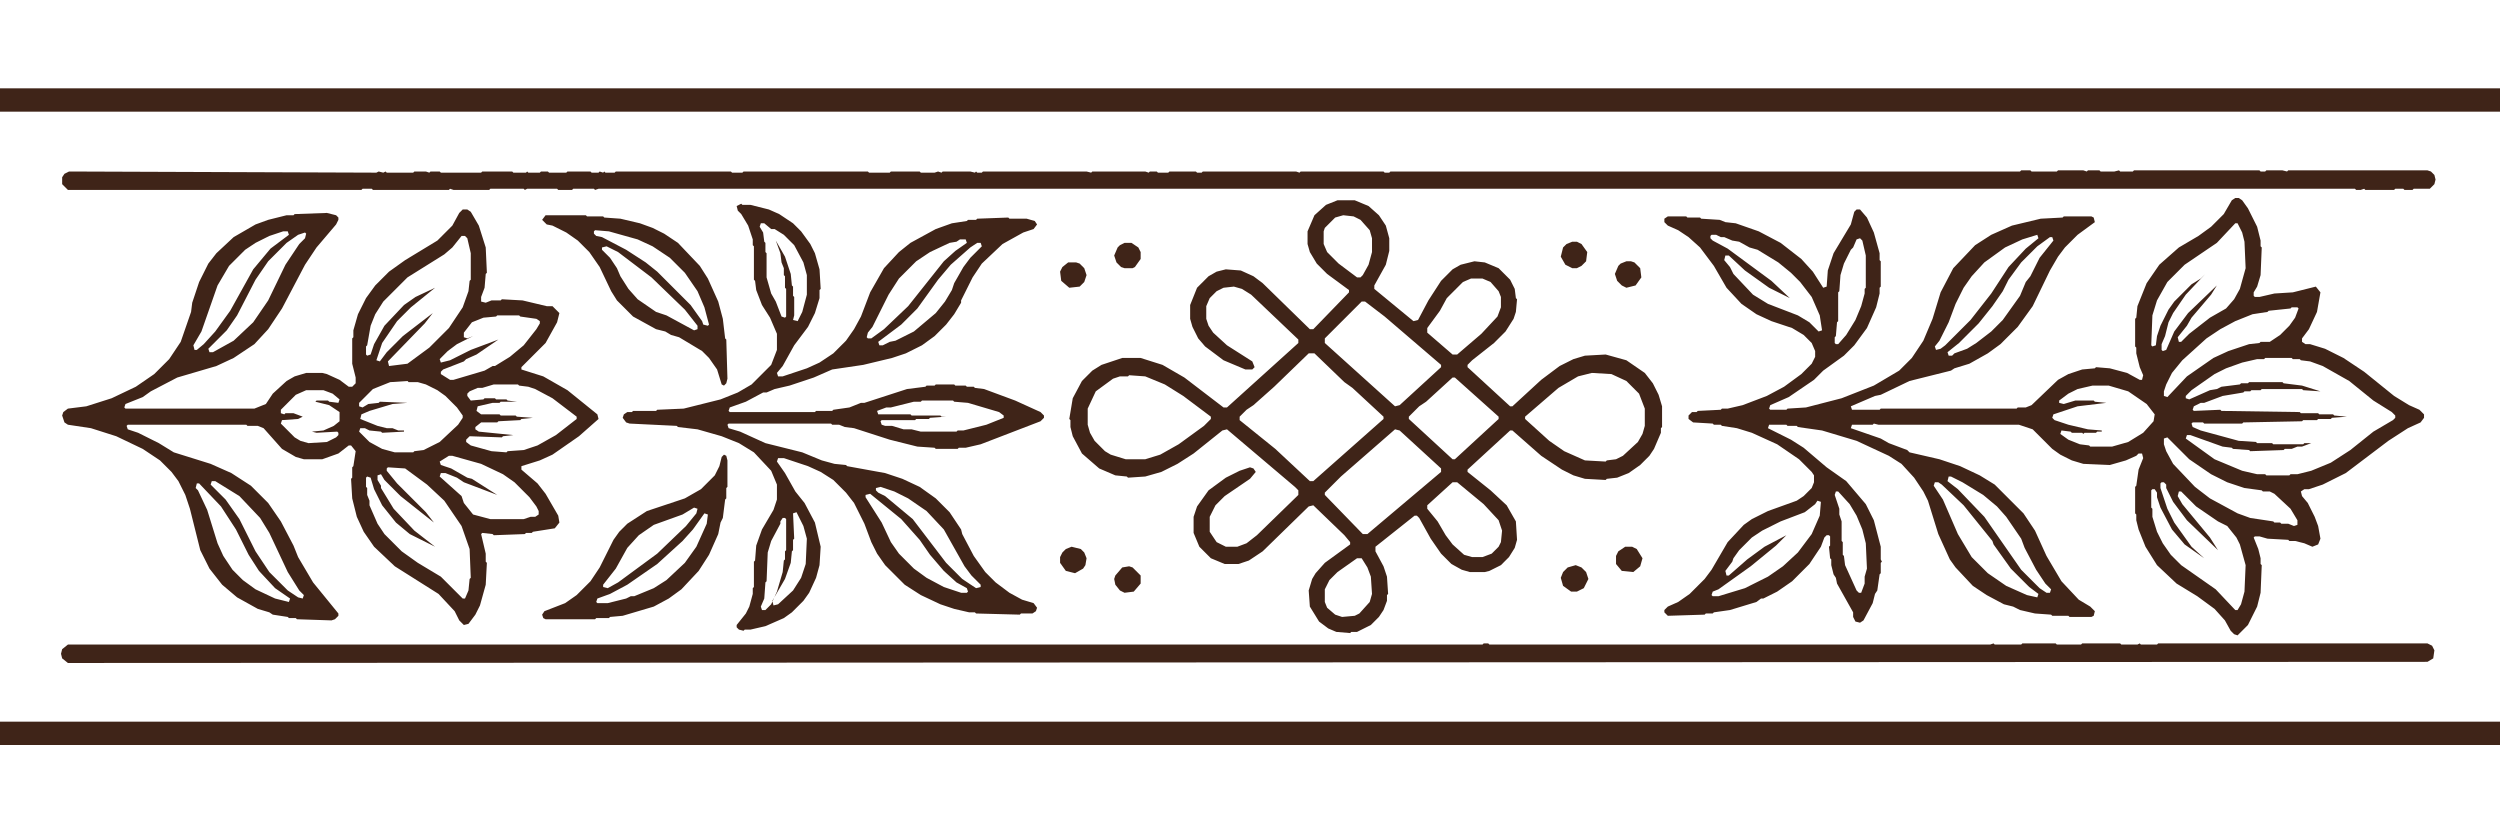
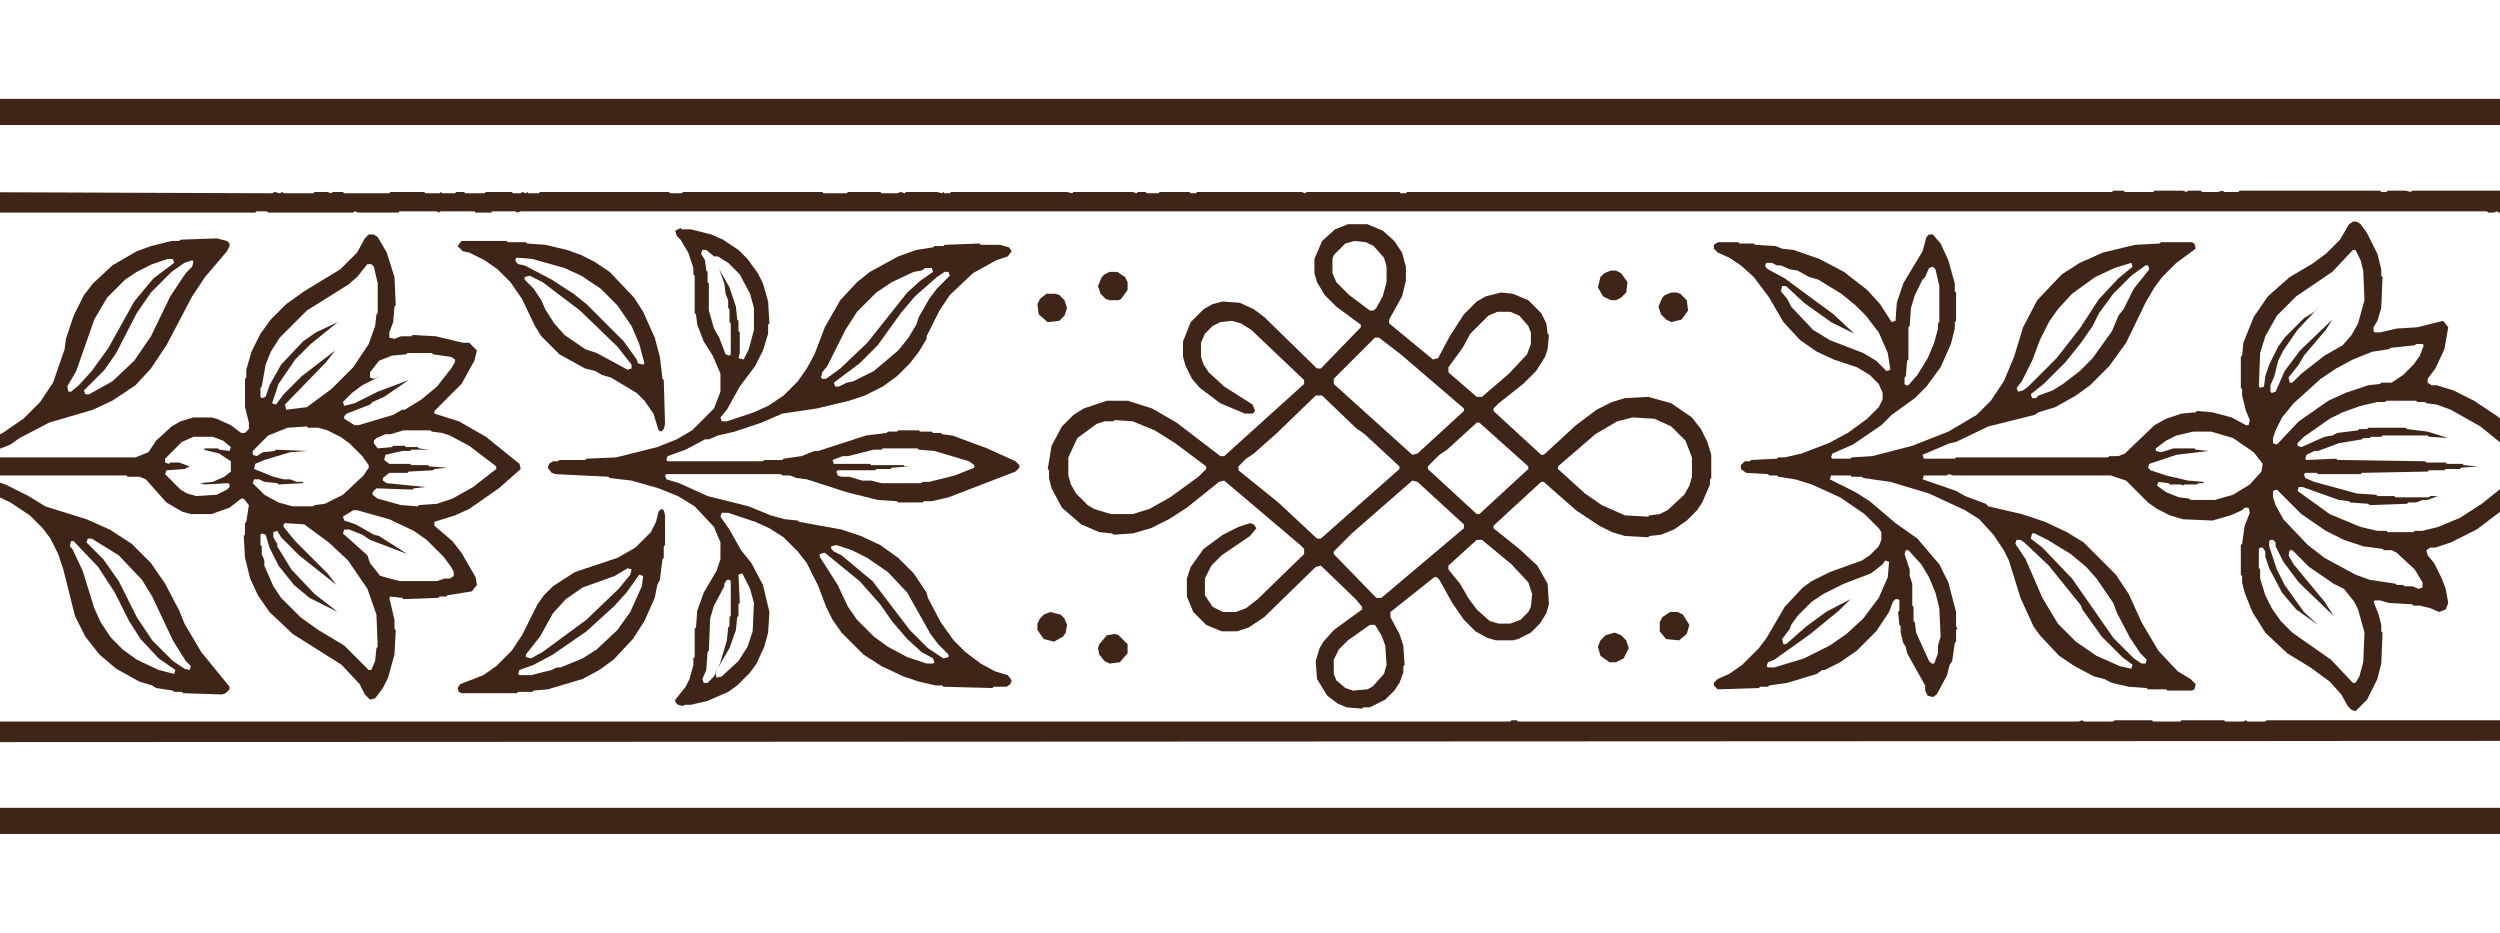
- <svg xmlns="http://www.w3.org/2000/svg" width="300" height="100" viewBox="0 0 300 100">
+ <svg xmlns="http://www.w3.org/2000/svg" width="268" height="100" viewBox="16 0 268 100">
  <defs>
    <clipPath id="interior">
      <rect x="5" y="19" width="290" height="62" />
    </clipPath>
  </defs>
  <g clip-path="url(#interior)">
    <g transform="translate(300 0) rotate(90) scale(0.1381215)">
      <path fill="#3F2418" fill-rule="evenodd" d="M364,1652L360,1653L339,1679L327,1700L321,1719L319,1719L298,1698L280,1688L272,1686L266,1692L266,1697L261,1718L260,1736L261,1737L261,1745L263,1750L262,1754L258,1754L250,1751L238,1750L237,1749L215,1750L196,1756L184,1763L182,1766L182,1770L185,1773L196,1779L209,1792L226,1820L236,1834L248,1846L259,1854L273,1861L287,1865L293,1865L294,1866L316,1866L328,1863L333,1863L336,1866L336,1869L330,1877L325,1888L324,1892L324,1906L327,1916L331,1923L342,1935L351,1941L355,1951L355,2063L354,2064L351,2063L345,2048L340,2041L328,2018L318,1984L311,1969L299,1951L286,1939L268,1927L230,1907L215,1897L195,1880L191,1878L189,1878L187,1880L185,1888L186,1916L187,1917L187,1923L191,1939L195,1950L206,1969L220,1984L229,1991L245,1999L263,2005L271,2006L297,2015L312,2025L325,2038L336,2054L346,2075L353,2097L355,2113L358,2117L361,2118L367,2116L369,2113L372,2093L379,2071L390,2048L400,2033L410,2023L418,2017L430,2011L442,2007L478,1998L494,1990L508,1979L519,1966L529,1948L532,1938L534,1935L536,1922L537,1921L537,1915L538,1914L539,1884L538,1881L535,1878L533,1878L506,1900L484,1913L474,1917L453,1928L437,1939L422,1954L411,1971L403,1989L393,2021L385,2034L376,2052L373,2061L370,2062L369,2061L369,1958L370,1957L370,1948L372,1943L390,1927L397,1915L399,1908L399,1892L394,1878L387,1869L387,1867L392,1863L405,1865L406,1866L415,1866L416,1867L433,1866L449,1862L462,1856L475,1847L492,1829L516,1791L531,1777L539,1773L543,1769L542,1765L534,1759L526,1755L508,1750L489,1749L488,1750L481,1750L464,1754L463,1753L464,1744L465,1743L464,1716L463,1715L463,1710L462,1709L459,1690L454,1686L448,1687L429,1698L420,1705L408,1719L405,1719L400,1703L395,1692L379,1669Z M201,1922L204,1921L216,1937L234,1952L270,1972L288,1985L299,1995L304,2001L304,2003L300,2004L288,1997L248,1983L231,1973L217,1959L211,1950L205,1938L201,1926Z M523,1921L520,1933L512,1950L504,1961L495,1970L483,1978L472,1983L443,1992L426,2000L424,2002L420,2001L420,1999L440,1980L460,1967L482,1956L496,1947L511,1933L520,1920Z M520,1909L519,1913L513,1922L497,1938L479,1950L451,1964L434,1976L421,1989L418,1988L418,1985L431,1964L450,1946L463,1938L497,1922L513,1912L517,1908Z M202,1907L203,1906L207,1907L212,1912L230,1924L261,1939L280,1952L296,1969L306,1987L306,1990L303,1991L287,1975L274,1966L243,1950L227,1939L211,1923L204,1913Z M347,1877L350,1878L349,1886L348,1887L348,1897L349,1898L352,1886L358,1877L366,1877L370,1882L374,1891L375,1901L376,1897L375,1879L376,1878L378,1878L380,1880L384,1888L385,1904L383,1911L380,1916L368,1928L365,1927L364,1913L362,1909L359,1917L359,1924L360,1925L359,1928L356,1928L343,1915L339,1906L339,1891L342,1883Z M361,1770L363,1770L369,1774L384,1790L391,1804L392,1812L393,1813L393,1829L390,1840L384,1851L375,1860L372,1859L372,1855L374,1851L375,1841L376,1840L375,1821L374,1821L374,1826L372,1831L372,1836L370,1844L364,1859L360,1858L357,1851L351,1831L350,1818L349,1842L350,1843L351,1852L354,1857L353,1860L350,1860L338,1848L332,1833L331,1818L332,1817L332,1809L334,1802L339,1792L344,1785L354,1775Z M520,1768L520,1770L501,1789L489,1809L479,1823L464,1838L455,1844L439,1851L435,1851L430,1853L424,1853L423,1854L415,1854L414,1853L415,1850L425,1847L439,1840L454,1828L464,1816L475,1794L461,1812L442,1830L424,1841L422,1841L417,1844L413,1844L412,1841L417,1838L431,1824L454,1795L445,1802L420,1827L409,1836L407,1836L406,1835L407,1820L421,1801L435,1786L457,1771L477,1764L502,1763L503,1764L513,1765Z M205,1768L207,1766L220,1763L243,1763L244,1764L253,1765L267,1770L285,1782L302,1799L316,1818L318,1834L314,1835L281,1803L272,1796L292,1822L306,1836L314,1842L313,1845L298,1840L279,1827L267,1815L250,1794L258,1811L265,1821L283,1838L299,1847L308,1850L309,1853L308,1854L301,1854L300,1853L283,1850L273,1846L262,1839L241,1818L221,1786L215,1779L205,1771Z M447,1704L449,1707L449,1711L451,1717L451,1746L447,1761L437,1769L431,1771L414,1790L411,1789L411,1785L415,1775L419,1769L430,1740L416,1762L415,1766L407,1780L404,1789L401,1790L396,1782L396,1779L403,1754L412,1735L419,1725L432,1712L440,1706L444,1704Z M279,1703L281,1703L286,1706L300,1717L310,1729L318,1742L318,1744L322,1751L330,1778L330,1781L325,1789L323,1789L321,1787L314,1769L312,1767L308,1758L295,1739L304,1763L313,1781L315,1789L312,1790L305,1783L299,1775L292,1761L294,1766L293,1769L289,1769L280,1762L276,1752L275,1741L274,1740L274,1721L275,1720L277,1706Z M362,1671L364,1671L378,1689L387,1705L391,1717L392,1731L393,1732L392,1745L387,1763L384,1767L382,1767L379,1764L380,1736L379,1735L378,1726L375,1756L373,1759L371,1759L367,1754L367,1740L366,1739L365,1720L364,1719L363,1709L362,1723L361,1724L361,1737L360,1738L360,1754L357,1758L353,1757L350,1744L350,1738L349,1737L349,1723L348,1731L347,1732L347,1741L346,1742L346,1751L347,1752L348,1763L344,1766L342,1766L340,1764L337,1757L337,1753L334,1743L334,1722L335,1721L336,1713L338,1707L346,1692Z M396,1541L395,1543L397,1545L405,1547L413,1551L425,1563L433,1577L444,1610L455,1627L462,1634L469,1639L493,1651L505,1659L517,1671L524,1681L531,1699L534,1701L537,1700L538,1698L538,1655L537,1654L537,1643L536,1642L535,1631L527,1604L520,1591L512,1580L496,1565L482,1556L464,1548L454,1546L450,1544L434,1542L433,1541L424,1541L423,1540L400,1540Z M442,1566L446,1567L457,1576L481,1601L506,1635L511,1644L510,1648L508,1648L494,1637L476,1627L465,1617L456,1604L447,1579L441,1569Z M447,1557L455,1558L475,1567L489,1577L504,1593L511,1604L518,1621L518,1624L520,1628L524,1644L524,1653L523,1654L520,1653L516,1642L508,1627L490,1601L470,1579L460,1570L446,1560Z M333,1541L329,1540L295,1541L294,1542L277,1544L262,1548L242,1557L231,1564L211,1583L203,1595L198,1605L194,1616L190,1633L189,1647L188,1648L188,1662L187,1663L187,1698L191,1701L195,1697L196,1692L202,1680L209,1670L219,1660L232,1651L253,1641L261,1636L275,1622L286,1602L288,1594L291,1589L293,1582L305,1562L311,1556L321,1549L334,1545L335,1543Z M286,1566L287,1569L274,1593L271,1602L260,1618L251,1626L240,1633L233,1636L224,1642L217,1649L215,1649L214,1645L219,1635L241,1606L269,1577L283,1566Z M282,1556L283,1557L282,1561L279,1562L265,1572L236,1601L228,1611L217,1628L206,1649L205,1654L203,1656L201,1656L200,1655L201,1643L208,1618L214,1605L224,1590L237,1577L253,1566L267,1560Z M195,1271L192,1273L190,1280L190,1295L189,1296L190,1323L191,1324L191,1331L192,1332L194,1345L199,1359L211,1381L219,1391L233,1404L254,1416L275,1424L286,1430L296,1437L307,1448L315,1460L320,1471L327,1492L327,1496L324,1497L318,1492L300,1482L284,1470L272,1464L259,1460L252,1460L251,1459L234,1460L220,1464L212,1468L201,1476L194,1483L186,1495L182,1504L178,1520L178,1527L177,1528L179,1532L183,1531L186,1528L196,1522L208,1518L213,1518L214,1517L243,1517L244,1516L252,1515L265,1510L276,1503L290,1497L304,1497L317,1502L334,1519L341,1531L347,1546L355,1578L356,1601L357,1602L357,1622L358,1623L358,1627L360,1630L363,1631L367,1628L368,1625L370,1584L371,1583L373,1566L379,1545L385,1530L393,1517L409,1502L421,1497L434,1497L443,1500L460,1510L474,1515L487,1516L488,1517L510,1517L511,1518L516,1518L527,1521L533,1524L543,1532L545,1532L547,1530L548,1526L547,1525L547,1520L544,1507L537,1491L532,1484L522,1474L515,1469L502,1463L491,1460L475,1459L454,1464L437,1473L427,1481L411,1490L401,1497L398,1496L398,1491L405,1470L410,1459L417,1448L428,1437L437,1430L455,1421L471,1415L481,1410L491,1403L508,1386L517,1372L525,1355L529,1343L532,1330L532,1325L533,1324L534,1286L533,1285L533,1275L531,1272L528,1271L524,1274L521,1284L515,1295L506,1307L497,1316L483,1326L464,1336L460,1337L445,1347L433,1359L423,1373L416,1388L411,1403L405,1436L404,1437L403,1447L400,1458L393,1475L385,1507L375,1529L372,1539L369,1540L368,1539L368,1450L369,1449L369,1443L371,1438L372,1430L382,1399L388,1375L389,1360L390,1359L390,1340L389,1339L389,1333L386,1320L366,1268L363,1265L361,1265L358,1268L348,1290L338,1317L337,1325L336,1326L336,1332L335,1333L335,1342L334,1343L334,1359L335,1360L335,1367L336,1368L338,1384L350,1421L350,1424L354,1434L356,1448L357,1449L357,1463L358,1464L358,1538L357,1539L354,1538L349,1524L341,1509L341,1506L338,1499L335,1486L328,1465L321,1449L317,1422L311,1397L307,1385L300,1371L292,1360L282,1350L273,1343L263,1337L261,1337L241,1327L229,1319L212,1301L202,1283L199,1274Z M450,1490L451,1489L478,1489L479,1490L486,1490L487,1491L497,1492L514,1497L525,1502L530,1507L530,1510L527,1511L520,1508L506,1507L505,1506L480,1505L470,1502L455,1494L453,1494L450,1492Z M445,1480L457,1474L468,1471L490,1472L502,1476L513,1483L525,1496L526,1500L522,1501L503,1490L489,1485L479,1484L478,1483L469,1483L468,1482L446,1483Z M279,1479L278,1483L274,1482L258,1482L257,1483L249,1483L248,1484L238,1485L223,1490L209,1498L220,1494L228,1493L233,1491L239,1491L240,1490L250,1490L251,1489L275,1489L276,1490L275,1493L262,1498L255,1502L241,1506L220,1506L219,1507L211,1507L210,1508L202,1509L197,1512L194,1511L194,1508L199,1502L199,1499L204,1491L213,1482L228,1474L239,1471L256,1471L271,1475Z M208,1333L211,1332L218,1342L227,1352L266,1383L286,1404L294,1415L294,1418L293,1419L289,1418L284,1414L256,1400L242,1391L227,1376L219,1364L211,1347L210,1341L208,1338Z M514,1331L515,1332L515,1337L510,1352L502,1367L494,1378L481,1391L471,1398L454,1406L432,1420L430,1420L429,1416L451,1389L469,1373L482,1364L496,1352L506,1341L511,1332Z M510,1320L511,1324L503,1336L489,1350L451,1379L431,1403L428,1409L426,1411L424,1411L423,1407L427,1395L433,1383L444,1367L460,1352L492,1334L500,1328L508,1320Z M211,1320L214,1319L224,1329L232,1335L246,1343L252,1345L262,1351L272,1359L288,1378L296,1394L297,1399L300,1405L300,1408L297,1409L282,1389L268,1375L243,1357L230,1346L215,1329L211,1323Z M363,1300L369,1315L374,1335L374,1340L375,1341L375,1372L373,1380L373,1387L370,1397L370,1403L369,1406L366,1407L365,1406L365,1377L364,1376L364,1365L363,1364L362,1350L362,1354L361,1355L361,1380L360,1381L360,1409L357,1410L354,1402L354,1398L349,1378L349,1372L348,1371L348,1344L349,1343L350,1331L358,1304L361,1300Z M485,1228L480,1230L477,1233L475,1241L477,1246L480,1249L484,1251L489,1251L496,1246L498,1238L494,1231L491,1229Z M239,1228L233,1230L229,1234L228,1237L228,1244L232,1249L236,1251L244,1250L250,1243L249,1234L245,1230Z M500,1181L493,1188L492,1191L493,1197L500,1203L503,1204L508,1203L513,1199L515,1195L514,1187L507,1181Z M225,1181L219,1181L215,1183L211,1189L211,1195L213,1199L215,1201L222,1204L228,1202L232,1198L233,1195L233,1188L232,1186Z M219,793L212,798L210,802L210,806L212,811L215,814L223,816L230,812L233,806L233,802L231,798L227,794Z M503,792L497,794L493,798L491,803L493,810L497,814L502,816L509,814L514,807L514,802L511,796Z M241,746L233,747L228,752L227,755L227,759L229,764L231,766L238,769L244,767L248,763L250,759L248,751Z M485,745L477,750L475,754L475,760L479,766L483,768L490,768L496,763L497,753L492,747Z M353,728L343,731L333,736L324,743L313,759L308,777L309,795L312,805L318,817L330,833L353,858L353,860L319,897L317,897L313,893L298,874L288,864L277,857L271,855L260,854L259,855L251,856L243,860L233,870L228,882L227,891L230,903L234,910L244,920L261,931L278,940L279,944L251,978L248,978L230,968L218,965L207,965L196,968L187,974L179,983L174,995L174,1010L178,1020L187,1030L201,1036L212,1036L219,1034L229,1028L238,1019L252,1000L254,1000L286,1031L286,1034L246,1075L240,1083L235,1094L234,1107L236,1115L240,1122L250,1132L265,1138L277,1138L284,1136L294,1131L301,1125L313,1109L321,1090L321,1084L319,1082L314,1084L300,1106L289,1118L283,1122L277,1124L266,1124L259,1121L253,1115L250,1109L249,1100L251,1093L256,1085L295,1044L298,1044L354,1106L354,1109L328,1143L317,1162L311,1181L311,1197L317,1215L322,1223L331,1232L346,1240L364,1243L365,1242L371,1242L379,1240L394,1232L407,1217L413,1203L414,1193L415,1192L414,1177L410,1163L403,1149L394,1135L374,1110L373,1106L423,1047L426,1044L430,1044L465,1080L472,1089L475,1097L475,1107L471,1115L462,1121L449,1121L439,1116L431,1108L416,1086L410,1081L407,1083L406,1086L409,1095L415,1107L426,1122L440,1132L449,1135L463,1135L475,1130L485,1120L490,1108L490,1096L487,1087L479,1075L440,1035L439,1031L465,1004L471,999L473,999L489,1021L498,1029L503,1032L513,1035L527,1034L540,1026L546,1018L549,1011L550,999L549,998L549,993L543,981L536,974L530,970L522,967L517,967L516,966L501,967L492,970L479,977L475,977L448,943L448,941L450,939L468,929L481,920L490,911L495,902L497,895L497,882L496,878L491,868L484,861L476,856L469,854L453,855L439,863L426,877L410,897L408,897L374,860L374,858L396,833L408,815L413,805L416,795L417,777L416,776L415,767L411,757L404,747L396,739L390,735L376,729L372,729L371,728Z M362,1120L364,1120L370,1126L386,1148L395,1164L399,1177L399,1194L395,1207L392,1212L383,1221L376,1225L369,1227L355,1227L340,1220L329,1205L327,1199L327,1192L326,1191L327,1177L334,1160L344,1144Z M485,989L493,984L501,981L516,980L523,982L533,991L535,995L536,1006L534,1012L528,1019L523,1021L512,1021L504,1017L497,1010L485,993Z M239,988L241,990L241,993L229,1009L219,1019L212,1022L201,1022L198,1021L189,1012L187,1005L188,996L191,990L200,982L207,980L219,980L230,983Z M362,970L364,970L418,1031L418,1034L390,1064L365,1095L362,1095L356,1089L352,1083L336,1065L307,1035L307,1030L332,1004L337,997Z M407,920L410,920L464,984L464,988L430,1021L428,1021L414,1007L373,960L374,956Z M319,920L352,956L353,960L298,1021L294,1021L262,989L262,986L275,969L317,920Z M362,870L364,870L399,908L399,910L364,948L362,948L353,939L349,933L328,910L328,908Z M253,870L258,868L267,868L275,871L290,885L308,906L308,910L289,932L285,932L270,921L259,915L245,901L242,894L242,884L245,877Z M475,870L481,876L484,884L484,893L482,900L473,910L465,916L453,923L442,932L439,932L419,910L419,906L438,883L452,870L461,867L471,868Z M355,743L370,743L377,745L384,749L396,762L399,768L400,776L401,777L400,795L392,813L383,826L364,847L362,847L337,818L327,801L324,789L325,772L331,759L342,748Z M360,66L356,70L352,79L344,92L323,118L311,136L303,152L299,165L299,169L297,172L294,172L286,166L271,159L254,156L249,160L254,180L255,196L258,209L258,213L257,214L254,214L249,211L239,208L215,207L214,208L209,208L197,211L181,219L174,224L172,227L172,230L174,233L186,240L197,251L205,262L215,279L230,296L246,307L266,315L276,316L277,317L301,317L302,316L307,316L319,313L326,310L330,311L330,313L324,324L320,339L319,351L320,352L321,363L325,375L330,384L352,407L354,412L354,419L355,420L355,538L356,539L356,563L353,564L344,543L343,538L331,513L322,477L320,474L316,461L307,445L299,434L284,419L266,406L235,391L223,384L215,378L204,367L193,352L189,353L188,355L188,379L189,380L190,399L196,424L204,442L213,456L233,475L254,486L277,493L296,501L311,511L322,522L335,544L346,572L354,603L355,619L356,620L356,634L355,635L352,634L345,618L330,596L322,588L309,570L300,561L285,550L267,542L255,539L250,539L249,538L227,538L226,539L220,539L202,544L189,550L182,556L182,559L184,561L195,564L220,579L235,584L249,585L250,588L236,597L225,607L211,625L201,644L194,664L193,673L191,678L190,694L189,695L189,706L188,707L188,723L190,726L193,726L196,723L200,714L206,705L215,695L231,683L250,672L264,659L273,646L279,633L285,615L291,605L298,598L305,595L310,595L316,598L325,607L336,622L344,637L352,658L355,671L355,676L356,677L357,697L358,698L358,702L361,705L364,705L367,701L368,684L369,683L369,677L370,676L372,663L376,650L386,628L399,609L410,598L413,596L419,596L424,598L431,605L435,611L444,636L451,650L456,657L471,671L495,685L503,691L516,704L523,714L527,723L530,726L532,726L535,723L534,691L533,690L533,684L532,683L530,669L523,646L520,642L520,640L514,628L505,615L490,600L475,590L467,587L465,585L465,583L466,582L474,582L475,583L485,582L486,581L491,581L499,579L502,577L507,576L532,562L536,562L540,560L541,556L539,553L524,545L516,543L513,541L499,539L498,538L489,538L488,537L486,538L475,538L452,544L438,551L418,568L406,585L389,605L382,616L372,636L369,635L369,620L370,619L370,611L371,610L374,589L383,559L396,531L403,520L415,509L427,501L435,497L464,488L486,478L493,473L509,458L517,446L525,431L527,423L530,417L533,404L534,390L535,389L535,375L536,374L536,355L535,353L531,352L527,356L521,366L505,381L483,394L461,404L446,414L421,439L413,452L405,469L399,487L393,513L391,515L385,531L381,538L372,564L369,563L369,545L368,544L369,540L369,418L373,406L390,389L395,382L400,372L403,362L404,339L400,325L396,316L394,314L394,311L398,310L408,314L422,316L423,317L446,317L447,316L452,316L460,314L475,308L491,298L507,281L518,263L529,248L539,239L548,234L551,231L552,228L543,219L527,211L515,208L491,207L490,208L485,208L477,210L467,214L466,213L466,209L468,202L469,184L470,183L470,178L472,170L475,163L473,158L468,156L457,158L449,161L437,167L431,172L427,173L425,170L425,166L421,154L411,134L383,97L372,80L367,69L363,66Z M436,590L448,591L464,598L480,610L492,623L501,636L511,656L518,679L518,684L517,685L514,684L512,679L492,651L474,629L465,620L475,639L486,654L500,670L500,672L496,673L488,667L485,666L478,661L467,650L461,641L453,625L445,604L438,595L435,593Z M287,589L288,592L280,600L274,610L264,636L256,649L238,666L232,669L226,674L222,673L222,670L235,656L250,635L259,617L244,633L216,671L209,684L207,686L205,686L204,685L204,681L206,677L206,674L209,667L210,661L215,652L217,645L228,627L237,616L245,608L258,598L274,591Z M207,556L209,554L222,551L250,551L251,552L255,552L266,555L278,560L291,568L299,575L299,577L298,578L293,578L292,577L280,576L279,575L254,575L253,574L239,573L229,570L217,564L215,562L208,559Z M515,555L515,557L513,559L491,569L483,570L482,571L471,571L470,572L453,572L447,574L442,574L430,578L427,577L427,575L438,565L448,559L460,554L472,551L494,550L501,552L507,552Z M519,402L517,411L509,429L498,445L484,459L464,471L434,484L422,492L419,491L419,488L421,485L439,466L470,441L473,440L494,425L510,409L516,401Z M204,402L207,401L216,412L232,427L255,442L278,460L300,482L303,486L304,490L301,491L296,487L280,479L264,473L250,466L240,459L228,448L215,430L208,415Z M515,391L515,394L511,400L495,416L449,448L425,471L418,480L414,479L414,477L419,467L430,449L440,437L449,429L468,416L476,413L495,403L507,395L512,390Z M206,389L209,388L224,400L240,408L245,412L257,417L278,432L288,442L298,455L303,463L307,474L309,476L309,479L306,480L298,470L281,453L266,441L253,432L243,427L228,416L214,402L206,391Z M360,300L366,301L376,310L384,323L388,337L388,356L387,357L386,365L382,375L377,382L374,381L375,373L376,372L376,363L377,362L376,361L376,351L375,350L375,346L374,346L373,358L369,375L365,387L363,389L360,388L353,367L350,342L349,352L348,353L348,369L351,379L350,383L348,383L342,375L338,367L335,354L335,340L340,323L351,307Z M530,228L530,230L512,247L491,277L482,286L472,293L462,298L449,302L442,302L441,303L426,303L425,302L425,300L428,298L432,298L441,295L460,285L473,274L485,257L475,268L454,283L442,289L424,295L420,295L419,294L419,292L421,290L424,290L436,284L452,272L478,245L467,252L438,276L431,280L427,279L427,277L440,264L453,245L457,237L467,229L473,226L491,221L514,222L525,225Z M194,228L202,224L210,222L233,221L251,226L260,231L268,238L276,252L290,270L297,277L297,279L293,280L283,272L276,268L256,251L248,246L272,271L288,283L304,290L305,293L304,294L299,294L292,291L280,288L272,284L256,273L238,256L242,260L247,268L262,283L269,288L283,295L292,298L300,299L301,302L300,303L274,302L261,298L245,289L230,274L211,246L194,230Z M456,176L457,179L455,184L455,190L454,191L454,196L453,197L450,217L446,228L433,252L423,265L403,284L392,290L386,292L381,292L380,289L399,270L412,251L419,237L424,222L426,207L427,206L427,200L429,196L442,182L452,176Z M268,175L276,178L283,183L291,191L297,200L297,208L298,209L299,218L305,236L311,249L327,272L345,289L344,292L340,292L334,290L324,285L313,276L294,255L286,243L279,230L273,215L271,202L270,201L268,182L267,181L267,176Z M361,91L363,91L365,93L375,110L391,130L402,147L409,164L412,176L412,182L413,183L413,203L412,204L412,211L409,224L399,248L381,273L378,272L378,269L388,241L389,233L390,232L391,218L392,217L391,188L390,187L390,181L388,176L388,172L385,164L385,170L386,171L386,197L385,198L385,211L384,212L383,227L374,260L371,267L368,268L367,267L367,258L368,257L368,224L367,223L366,172L365,171L365,159L364,158L364,147L363,146L362,133L361,144L360,145L360,157L359,158L359,173L358,174L357,242L356,243L357,266L356,267L353,266L350,260L350,257L344,241L341,223L340,222L340,217L339,216L339,208L338,207L338,172L339,171L340,156L335,172L333,188L332,189L332,218L333,219L333,225L334,226L336,242L338,246L339,252L347,270L346,273L344,273L339,268L325,248L320,238L315,224L312,211L312,205L311,204L311,181L312,180L312,174L313,173L314,165L318,154L331,131L348,110L358,94Z M603,57L597,63L597,453L598,454L597,457L597,557L598,558L597,561L597,597L598,598L597,601L597,611L598,612L598,627L597,628L597,644L598,645L597,649L598,650L597,658L598,659L597,662L597,668L598,669L598,2113L603,2118L610,2118L615,2113L614,62L611,58Z M565,57L561,59L559,63L559,297L560,298L560,312L559,313L560,315L560,329L559,330L559,363L560,364L560,385L559,386L559,415L560,416L560,439L559,440L560,443L560,878L559,879L559,883L560,884L560,2113L564,2118L568,2119L572,2118L576,2113L575,63L572,58Z M156,56L152,57L149,60L148,63L148,184L149,185L148,189L148,203L149,204L149,208L148,209L148,318L149,319L149,330L148,331L149,335L149,347L148,348L148,358L149,359L148,362L148,384L149,385L149,407L148,408L148,416L149,417L149,964L150,965L150,969L149,970L149,1042L150,1043L149,1046L149,1127L150,1128L150,1132L149,1133L149,1156L150,1157L150,1166L149,1167L149,1173L150,1174L149,1177L149,1223L150,1224L149,1228L149,1318L150,1319L150,1323L149,1324L150,1325L149,1329L149,1353L150,1354L149,1357L150,1360L150,1372L149,1373L149,1398L150,1399L150,1417L149,1418L149,1526L150,1527L150,1536L149,1537L149,1637L150,1638L150,1646L149,1647L150,1648L149,1651L150,1652L150,1658L149,1659L149,1679L150,1680L150,1695L149,1696L149,1702L150,1703L150,1713L149,1714L150,1715L150,1726L149,1727L149,1753L150,1754L150,1789L149,1790L149,1798L150,1799L149,1802L149,1812L150,1813L150,1836L149,1837L150,1839L149,1843L150,1845L149,2112L151,2116L154,2118L160,2118L165,2113L165,1858L164,1857L164,1849L165,1848L165,1782L164,1781L165,1778L165,1747L164,1746L164,1717L165,1716L164,1714L164,1688L165,1687L165,1675L164,1674L164,1656L165,1655L164,1652L164,126L165,125L165,121L164,118L165,117L165,92L164,91L164,84L165,83L165,76L164,75L164,61L160,57Z M117,56L111,58L108,63L109,2112L110,2115L114,2118L122,2118L125,2116L127,2112L127,1766L126,1765L127,1762L126,1761L127,1757L127,1730L126,1729L127,1725L127,1671L126,1670L126,1662L127,1661L127,1653L126,1652L127,1649L127,1619L126,1618L126,1613L127,1612L127,1605L126,1604L126,1600L127,1599L127,1559L126,1558L126,1543L127,1542L127,1527L126,1526L126,64L123,58Z" />
    </g>
  </g>
  <path d="M0 12H300 M0 88H300" stroke="#3F2418" stroke-width="2.8" fill="none" />
</svg>
